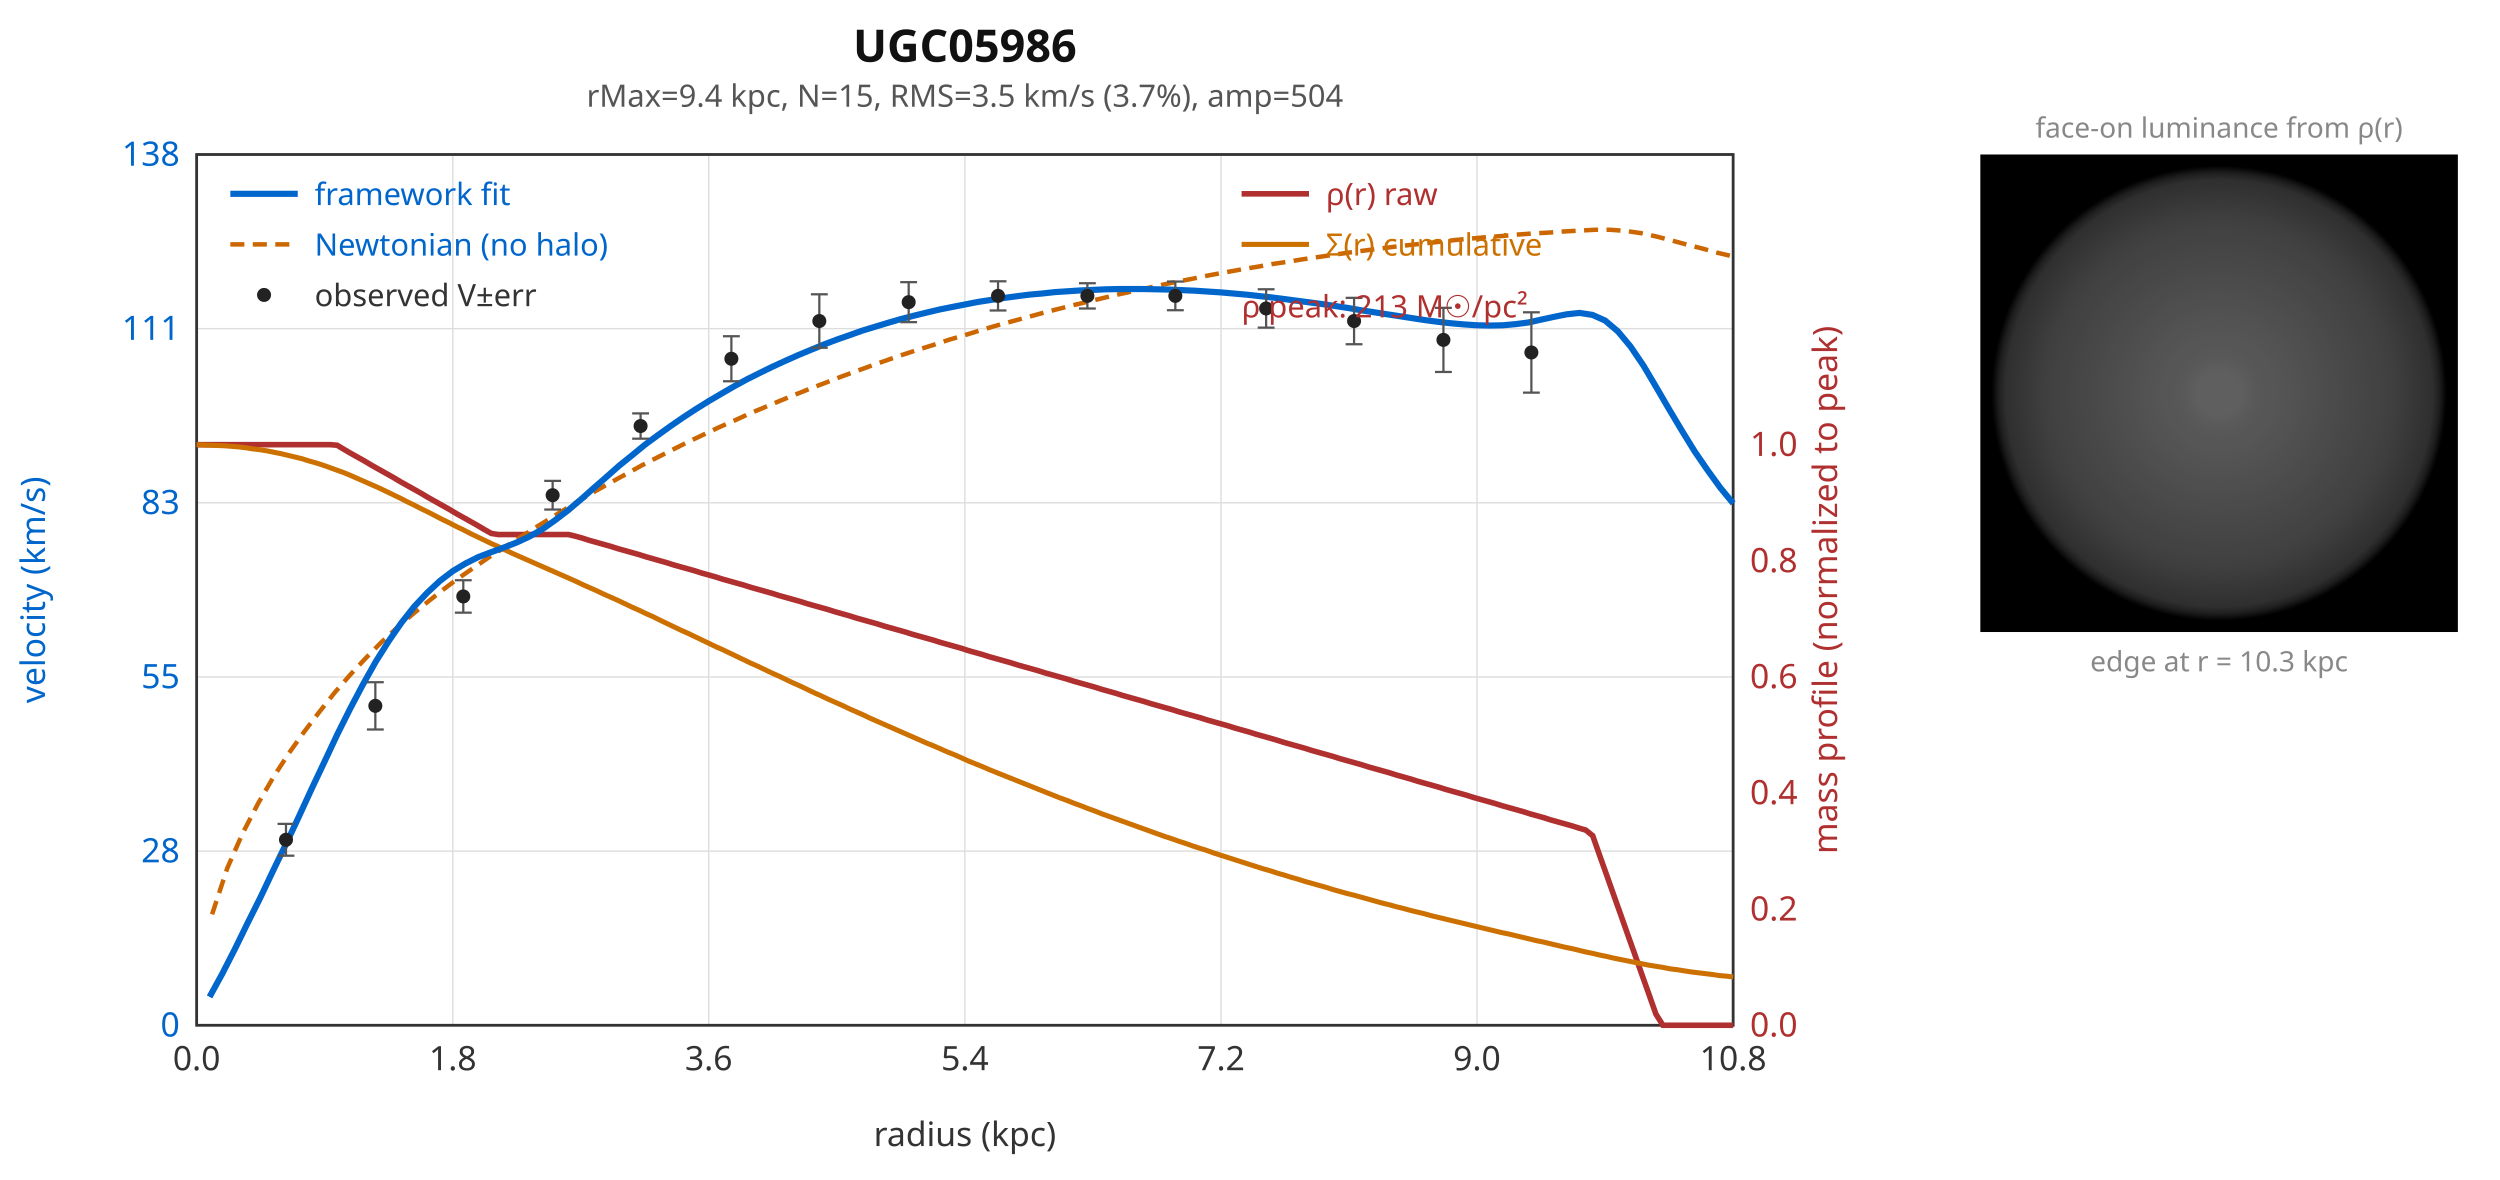
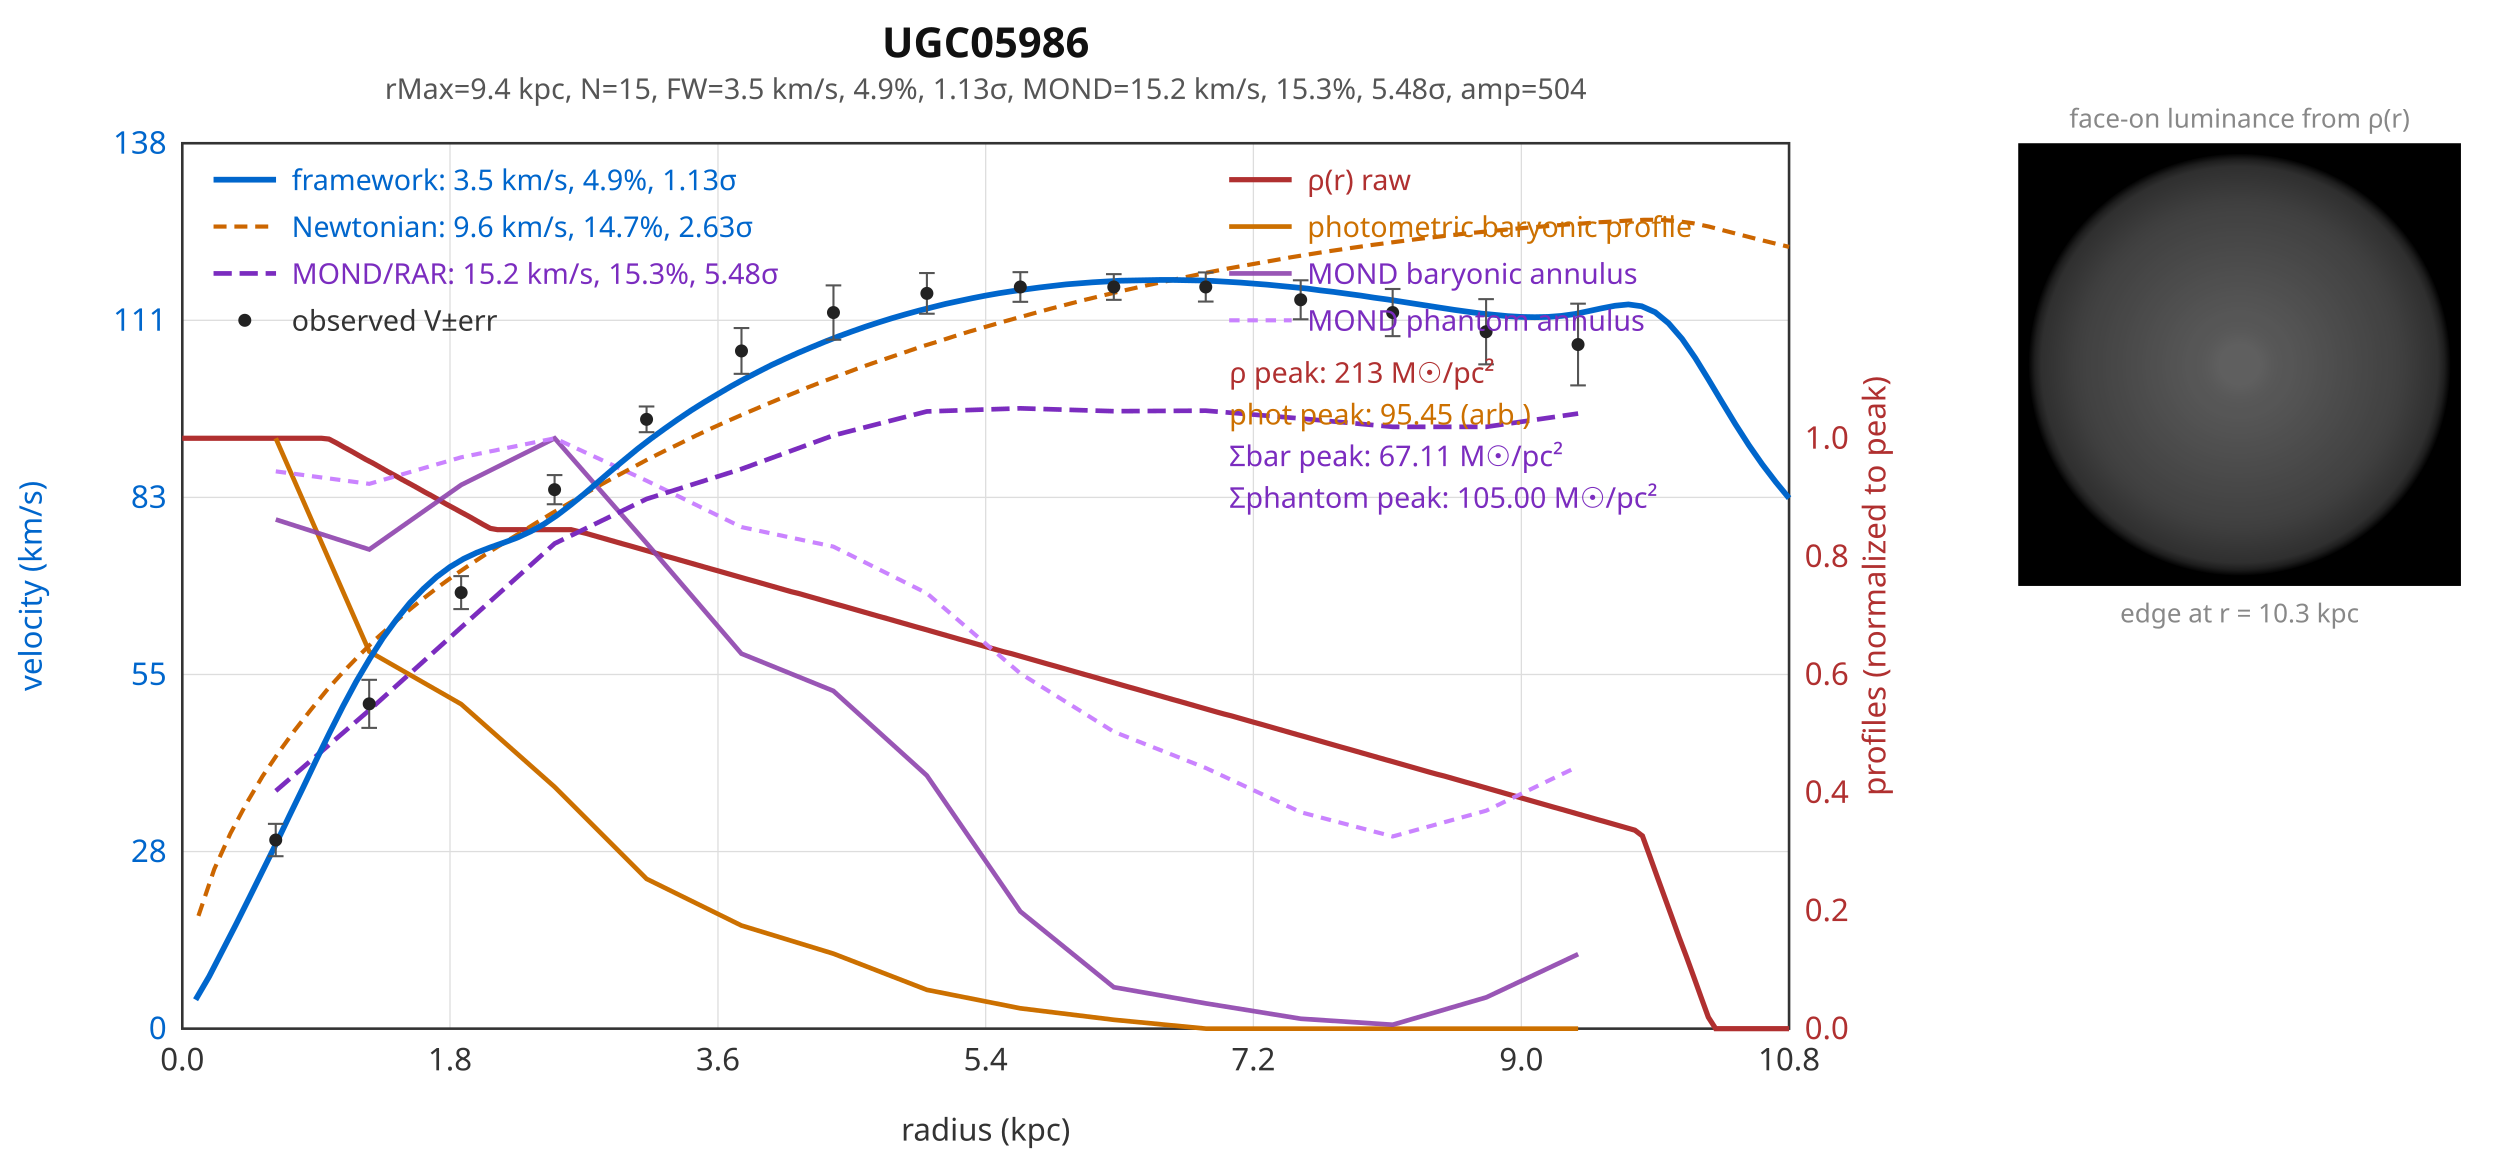
- <svg xmlns="http://www.w3.org/2000/svg" viewBox="0 0 890 420" width="890" height="420" font-family="sans-serif" font-size="12">
+ <svg xmlns="http://www.w3.org/2000/svg" viewBox="0 0 960 450" width="960" height="450" font-family="sans-serif" font-size="12">
  <style>
  .ax { stroke: #333; stroke-width: 1; fill: none; }
  .grid { stroke: #ddd; stroke-width: 0.5; fill: none; }
  .lbl { fill: #333; }
  .lbl-l { fill: #0066cc; }
  .lbl-r { fill: #b03030; }
  .obs { fill: #222; }
  .err { stroke: #555; stroke-width: 0.8; fill: none; }
  .fw { stroke: #0066cc; stroke-width: 2.2; fill: none; }
  .nt { stroke: #cc6600; stroke-width: 1.6; fill: none; stroke-dasharray: 5,3; }
-   .lbl-s { fill: #cc7000; }
+   .mond { stroke: #7b2cbf; stroke-width: 1.8; fill: none; stroke-dasharray: 7,3; }
+   .lbl-p { fill: #cc7000; }
+   .lbl-m { fill: #7b2cbf; }
  .rho { stroke: #b03030; stroke-width: 2.0; fill: none; }
-   .sig { stroke: #cc7000; stroke-width: 1.8; fill: none; }
+   .phot { stroke: #cc7000; stroke-width: 1.8; fill: none; }
+   .mbar { stroke: #8e44ad; stroke-width: 1.8; fill: none; opacity: 0.9; }
+   .mph { stroke: #c77dff; stroke-width: 1.6; fill: none; stroke-dasharray: 4,3; opacity: 0.95; }
  .title { fill: #111; font-size: 16px; font-weight: 600; }
  .subtitle { fill: #555; font-size: 11px; }
  .preview-bg { fill: #000; }
  .preview-lbl { fill: #888; font-size: 10px; }
  .legend { font-size: 11px; }
</style>
-   <text x="343.5" y="22" text-anchor="middle" class="title">UGC05986</text>
-   <text x="343.5" y="38" text-anchor="middle" class="subtitle">rMax=9.4 kpc, N=15, RMS=3.5 km/s (3.7%), amp=504</text>
-   <line x1="70" y1="365.0" x2="617" y2="365.0" class="grid" />
-   <text x="64" y="369.0" text-anchor="end" class="lbl-l">0</text>
-   <line x1="70" y1="303.0" x2="617" y2="303.0" class="grid" />
-   <text x="64" y="307.0" text-anchor="end" class="lbl-l">28</text>
-   <line x1="70" y1="241.0" x2="617" y2="241.0" class="grid" />
-   <text x="64" y="245.0" text-anchor="end" class="lbl-l">55</text>
-   <line x1="70" y1="179.0" x2="617" y2="179.0" class="grid" />
-   <text x="64" y="183.0" text-anchor="end" class="lbl-l">83</text>
-   <line x1="70" y1="117.0" x2="617" y2="117.0" class="grid" />
-   <text x="64" y="121.0" text-anchor="end" class="lbl-l">111</text>
-   <line x1="70" y1="55.0" x2="617" y2="55.0" class="grid" />
+   <text x="378.5" y="22" text-anchor="middle" class="title">UGC05986</text>
+   <text x="378.5" y="38" text-anchor="middle" class="subtitle">rMax=9.4 kpc, N=15, FW=3.5 km/s, 4.9%, 1.13σ, MOND=15.2 km/s, 15.3%, 5.48σ, amp=504</text>
+   <line x1="70" y1="395.0" x2="687" y2="395.0" class="grid" />
+   <text x="64" y="399.0" text-anchor="end" class="lbl-l">0</text>
+   <line x1="70" y1="327.0" x2="687" y2="327.0" class="grid" />
+   <text x="64" y="331.0" text-anchor="end" class="lbl-l">28</text>
+   <line x1="70" y1="259.0" x2="687" y2="259.0" class="grid" />
+   <text x="64" y="263.0" text-anchor="end" class="lbl-l">55</text>
+   <line x1="70" y1="191.0" x2="687" y2="191.0" class="grid" />
+   <text x="64" y="195.0" text-anchor="end" class="lbl-l">83</text>
+   <line x1="70" y1="123.0" x2="687" y2="123.0" class="grid" />
+   <text x="64" y="127.0" text-anchor="end" class="lbl-l">111</text>
+   <line x1="70" y1="55.0" x2="687" y2="55.0" class="grid" />
  <text x="64" y="59.0" text-anchor="end" class="lbl-l">138</text>
-   <text x="623" y="369.0" text-anchor="start" class="lbl-r">0.0</text>
-   <text x="623" y="327.7" text-anchor="start" class="lbl-r">0.2</text>
-   <text x="623" y="286.3" text-anchor="start" class="lbl-r">0.4</text>
-   <text x="623" y="245.0" text-anchor="start" class="lbl-r">0.6</text>
-   <text x="623" y="203.7" text-anchor="start" class="lbl-r">0.8</text>
-   <text x="623" y="162.3" text-anchor="start" class="lbl-r">1.0</text>
-   <line x1="70.0" y1="55" x2="70.0" y2="365" class="grid" />
-   <text x="70.0" y="381" text-anchor="middle" class="lbl">0.0</text>
-   <line x1="161.2" y1="55" x2="161.2" y2="365" class="grid" />
-   <text x="161.2" y="381" text-anchor="middle" class="lbl">1.8</text>
-   <line x1="252.3" y1="55" x2="252.3" y2="365" class="grid" />
-   <text x="252.3" y="381" text-anchor="middle" class="lbl">3.6</text>
-   <line x1="343.5" y1="55" x2="343.5" y2="365" class="grid" />
-   <text x="343.5" y="381" text-anchor="middle" class="lbl">5.4</text>
-   <line x1="434.7" y1="55" x2="434.7" y2="365" class="grid" />
-   <text x="434.7" y="381" text-anchor="middle" class="lbl">7.2</text>
-   <line x1="525.8" y1="55" x2="525.8" y2="365" class="grid" />
-   <text x="525.8" y="381" text-anchor="middle" class="lbl">9.0</text>
-   <line x1="617.0" y1="55" x2="617.0" y2="365" class="grid" />
-   <text x="617.0" y="381" text-anchor="middle" class="lbl">10.8</text>
-   <text x="343.5" y="408" text-anchor="middle" class="lbl">radius (kpc)</text>
-   <text x="16" y="210" text-anchor="middle" class="lbl-l" transform="rotate(-90, 16, 210)">velocity (km/s)</text>
-   <text x="654" y="210" text-anchor="middle" class="lbl-r" transform="rotate(-90, 654, 210)">mass profile (normalized to peak)</text>
-   <rect x="70" y="55" width="547" height="310" class="ax" />
-   <path d="M 70.0,158.3 L 72.5,158.3 L 75.0,158.3 L 77.5,158.3 L 80.0,158.3 L 82.5,158.3 L 85.0,158.3 L 87.5,158.3 L 90.0,158.3 L 92.5,158.3 L 95.0,158.3 L 97.5,158.3 L 100.0,158.3 L 102.5,158.3 L 105.0,158.3 L 107.5,158.3 L 110.0,158.3 L 112.5,158.3 L 115.0,158.3 L 117.5,158.3 L 120.0,158.5 L 122.5,160.0 L 124.9,161.4 L 127.4,162.8 L 129.9,164.2 L 132.4,165.7 L 134.9,167.1 L 137.4,168.5 L 139.9,169.9 L 142.4,171.4 L 144.9,172.8 L 147.4,174.2 L 149.9,175.6 L 152.4,177.1 L 154.9,178.5 L 157.4,179.9 L 159.9,181.3 L 162.4,182.8 L 164.9,184.2 L 167.4,185.6 L 169.9,187.0 L 172.4,188.5 L 174.9,189.9 L 177.4,190.3 L 179.9,190.3 L 182.4,190.3 L 184.9,190.3 L 187.4,190.3 L 189.9,190.3 L 192.4,190.3 L 194.9,190.3 L 197.4,190.3 L 199.9,190.3 L 202.4,190.3 L 204.9,190.9 L 207.4,191.6 L 209.9,192.4 L 212.4,193.1 L 214.9,193.8 L 217.4,194.5 L 219.9,195.3 L 222.4,196.0 L 224.9,196.7 L 227.4,197.4 L 229.9,198.2 L 232.4,198.9 L 234.8,199.6 L 237.3,200.3 L 239.8,201.1 L 242.3,201.8 L 244.8,202.5 L 247.3,203.2 L 249.8,204.0 L 252.3,204.7 L 254.8,205.4 L 257.3,206.2 L 259.8,206.9 L 262.3,207.6 L 264.8,208.3 L 267.3,209.1 L 269.8,209.8 L 272.3,210.5 L 274.8,211.2 L 277.3,212.0 L 279.8,212.7 L 282.3,213.4 L 284.8,214.1 L 287.3,214.9 L 289.8,215.6 L 292.3,216.3 L 294.8,217.0 L 297.3,217.8 L 299.8,218.5 L 302.3,219.2 L 304.8,220.0 L 307.3,220.7 L 309.8,221.4 L 312.3,222.1 L 314.8,222.9 L 317.3,223.6 L 319.8,224.3 L 322.3,225.0 L 324.8,225.8 L 327.3,226.5 L 329.8,227.2 L 332.3,227.9 L 334.8,228.7 L 337.3,229.4 L 339.8,230.1 L 342.3,230.8 L 344.7,231.6 L 347.2,232.3 L 349.7,233.0 L 352.2,233.8 L 354.7,234.5 L 357.2,235.2 L 359.7,235.9 L 362.2,236.7 L 364.7,237.4 L 367.2,238.1 L 369.7,238.8 L 372.2,239.6 L 374.7,240.3 L 377.2,241.0 L 379.7,241.7 L 382.2,242.5 L 384.7,243.2 L 387.2,243.9 L 389.7,244.6 L 392.2,245.4 L 394.7,246.1 L 397.2,246.8 L 399.7,247.6 L 402.2,248.3 L 404.7,249.0 L 407.2,249.7 L 409.7,250.5 L 412.2,251.2 L 414.7,251.9 L 417.2,252.6 L 419.7,253.4 L 422.2,254.1 L 424.7,254.8 L 427.2,255.5 L 429.7,256.3 L 432.2,257.0 L 434.7,257.7 L 437.2,258.4 L 439.7,259.2 L 442.2,259.9 L 444.7,260.6 L 447.2,261.4 L 449.7,262.1 L 452.2,262.8 L 454.6,263.5 L 457.1,264.3 L 459.6,265.0 L 462.1,265.7 L 464.6,266.4 L 467.1,267.2 L 469.6,267.9 L 472.1,268.6 L 474.6,269.3 L 477.1,270.1 L 479.6,270.8 L 482.1,271.5 L 484.6,272.2 L 487.1,273.0 L 489.6,273.7 L 492.1,274.4 L 494.6,275.1 L 497.1,275.9 L 499.6,276.6 L 502.1,277.3 L 504.6,278.1 L 507.1,278.8 L 509.6,279.5 L 512.1,280.2 L 514.6,281.0 L 517.1,281.7 L 519.6,282.4 L 522.1,283.1 L 524.6,283.9 L 527.1,284.6 L 529.6,285.3 L 532.1,286.0 L 534.6,286.8 L 537.1,287.5 L 539.6,288.2 L 542.1,288.9 L 544.6,289.7 L 547.1,290.4 L 549.6,291.1 L 552.1,291.9 L 554.6,292.6 L 557.1,293.3 L 559.6,294.0 L 562.1,294.8 L 564.5,295.5 L 567.0,297.5 L 569.5,304.6 L 572.0,311.6 L 574.5,318.7 L 577.0,325.7 L 579.5,332.8 L 582.0,339.8 L 584.5,346.9 L 587.0,353.9 L 589.5,361.0 L 592.0,365.0 L 594.5,365.0 L 597.0,365.0 L 599.5,365.0 L 602.0,365.0 L 604.5,365.0 L 607.0,365.0 L 609.5,365.0 L 612.0,365.0 L 614.5,365.0 L 617.0,365.0" class="rho" />
-   <path d="M 70.0,158.3 L 72.5,158.4 L 75.0,158.5 L 77.5,158.6 L 80.0,158.7 L 82.5,158.9 L 85.0,159.1 L 87.5,159.4 L 90.0,159.8 L 92.5,160.1 L 95.0,160.5 L 97.5,161.0 L 100.0,161.5 L 102.5,162.1 L 105.0,162.7 L 107.5,163.3 L 110.0,164.1 L 112.5,164.8 L 115.0,165.6 L 117.5,166.5 L 120.0,167.4 L 122.5,168.3 L 124.9,169.3 L 127.4,170.4 L 129.9,171.5 L 132.4,172.6 L 134.9,173.7 L 137.4,174.9 L 139.9,176.1 L 142.4,177.3 L 144.9,178.6 L 147.4,179.8 L 149.9,181.1 L 152.4,182.3 L 154.9,183.6 L 157.4,184.9 L 159.9,186.1 L 162.4,187.4 L 164.9,188.6 L 167.4,189.9 L 169.9,191.1 L 172.4,192.3 L 174.9,193.5 L 177.4,194.6 L 179.9,195.8 L 182.4,197.0 L 184.9,198.1 L 187.4,199.2 L 189.9,200.3 L 192.4,201.4 L 194.9,202.5 L 197.4,203.6 L 199.9,204.7 L 202.4,205.8 L 204.9,206.9 L 207.4,208.1 L 209.9,209.2 L 212.4,210.3 L 214.9,211.5 L 217.4,212.6 L 219.9,213.7 L 222.4,214.9 L 224.9,216.1 L 227.4,217.2 L 229.9,218.4 L 232.4,219.5 L 234.8,220.7 L 237.3,221.9 L 239.8,223.1 L 242.3,224.3 L 244.8,225.4 L 247.3,226.6 L 249.8,227.8 L 252.3,229.0 L 254.8,230.2 L 257.3,231.3 L 259.8,232.5 L 262.3,233.7 L 264.8,234.9 L 267.3,236.1 L 269.8,237.2 L 272.3,238.4 L 274.8,239.6 L 277.3,240.7 L 279.8,241.9 L 282.3,243.1 L 284.8,244.2 L 287.3,245.4 L 289.8,246.6 L 292.3,247.7 L 294.8,248.9 L 297.3,250.0 L 299.8,251.1 L 302.3,252.3 L 304.8,253.4 L 307.3,254.5 L 309.8,255.7 L 312.3,256.8 L 314.8,257.9 L 317.3,259.0 L 319.8,260.1 L 322.3,261.2 L 324.8,262.3 L 327.3,263.4 L 329.8,264.5 L 332.3,265.5 L 334.8,266.6 L 337.3,267.7 L 339.8,268.7 L 342.3,269.8 L 344.7,270.9 L 347.2,271.9 L 349.7,272.9 L 352.2,274.0 L 354.7,275.0 L 357.2,276.0 L 359.7,277.0 L 362.2,278.0 L 364.7,279.0 L 367.2,280.0 L 369.7,281.0 L 372.2,282.0 L 374.7,283.0 L 377.2,284.0 L 379.7,284.9 L 382.2,285.9 L 384.7,286.8 L 387.2,287.8 L 389.7,288.7 L 392.2,289.7 L 394.7,290.6 L 397.2,291.5 L 399.7,292.4 L 402.2,293.3 L 404.7,294.2 L 407.2,295.1 L 409.7,296.0 L 412.2,296.9 L 414.7,297.8 L 417.2,298.6 L 419.7,299.5 L 422.2,300.3 L 424.7,301.2 L 427.2,302.0 L 429.7,302.8 L 432.2,303.7 L 434.7,304.5 L 437.2,305.3 L 439.7,306.1 L 442.2,306.9 L 444.7,307.7 L 447.2,308.5 L 449.7,309.3 L 452.2,310.0 L 454.6,310.8 L 457.1,311.5 L 459.6,312.3 L 462.1,313.0 L 464.6,313.8 L 467.1,314.5 L 469.6,315.2 L 472.1,315.9 L 474.6,316.7 L 477.1,317.4 L 479.6,318.1 L 482.1,318.7 L 484.6,319.4 L 487.1,320.1 L 489.6,320.8 L 492.1,321.5 L 494.6,322.1 L 497.1,322.8 L 499.6,323.4 L 502.1,324.1 L 504.6,324.7 L 507.1,325.3 L 509.6,326.0 L 512.1,326.6 L 514.6,327.2 L 517.1,327.8 L 519.6,328.4 L 522.1,329.0 L 524.6,329.6 L 527.1,330.2 L 529.6,330.8 L 532.1,331.4 L 534.6,332.0 L 537.1,332.5 L 539.6,333.1 L 542.1,333.7 L 544.6,334.3 L 547.1,334.9 L 549.6,335.4 L 552.1,336.0 L 554.6,336.6 L 557.1,337.2 L 559.6,337.7 L 562.1,338.3 L 564.5,338.9 L 567.0,339.4 L 569.5,340.0 L 572.0,340.5 L 574.5,341.1 L 577.0,341.6 L 579.5,342.1 L 582.0,342.6 L 584.5,343.1 L 587.0,343.6 L 589.5,344.0 L 592.0,344.4 L 594.5,344.9 L 597.0,345.2 L 599.5,345.6 L 602.0,346.0 L 604.5,346.3 L 607.0,346.6 L 609.5,346.9 L 612.0,347.3 L 614.5,347.5 L 617.0,347.8" class="sig" />
-   <path d="M 75.5,325.5 L 80.9,309.1 L 86.4,296.6 L 91.9,286.0 L 97.3,276.7 L 102.8,268.2 L 108.3,260.5 L 113.8,253.3 L 119.2,246.5 L 124.7,240.2 L 130.2,234.3 L 135.6,228.8 L 141.1,223.7 L 146.6,218.9 L 152.1,214.4 L 157.5,210.1 L 163.0,206.0 L 168.5,202.2 L 173.9,198.5 L 179.4,195.0 L 184.9,191.5 L 190.3,188.0 L 195.8,184.6 L 201.3,181.2 L 206.8,177.9 L 212.2,174.7 L 217.7,171.6 L 223.2,168.6 L 228.6,165.6 L 234.1,162.8 L 239.6,160.0 L 245.0,157.3 L 250.5,154.7 L 256.0,152.1 L 261.5,149.7 L 266.9,147.2 L 272.4,144.9 L 277.9,142.6 L 283.3,140.4 L 288.8,138.2 L 294.3,136.1 L 299.7,134.0 L 305.2,132.0 L 310.7,130.0 L 316.1,128.1 L 321.6,126.2 L 327.1,124.4 L 332.6,122.7 L 338.0,120.9 L 343.5,119.3 L 349.0,117.6 L 354.4,116.0 L 359.9,114.5 L 365.4,113.0 L 370.9,111.5 L 376.3,110.1 L 381.8,108.7 L 387.3,107.4 L 392.7,106.1 L 398.2,104.8 L 403.7,103.6 L 409.1,102.4 L 414.6,101.2 L 420.1,100.1 L 425.6,99.0 L 431.0,97.9 L 436.5,96.9 L 442.0,95.9 L 447.4,95.0 L 452.9,94.0 L 458.4,93.2 L 463.8,92.3 L 469.3,91.5 L 474.8,90.7 L 480.3,89.9 L 485.7,89.2 L 491.2,88.5 L 496.7,87.8 L 502.1,87.2 L 507.6,86.6 L 513.1,86.0 L 518.5,85.4 L 524.0,84.9 L 529.5,84.4 L 535.0,84.0 L 540.4,83.5 L 545.9,83.1 L 551.4,82.8 L 556.8,82.4 L 562.3,82.1 L 567.8,81.8 L 573.2,81.8 L 578.7,82.2 L 584.2,83.0 L 589.7,84.2 L 595.1,85.6 L 600.6,87.1 L 606.1,88.5 L 611.5,90.0 L 617.0,91.3" class="nt" />
-   <path d="M 74.6,354.9 L 79.1,346.7 L 83.7,337.7 L 88.2,328.5 L 92.8,319.3 L 97.3,309.8 L 101.9,300.3 L 106.5,290.5 L 111.0,280.7 L 115.6,271.0 L 120.1,261.4 L 124.7,252.2 L 129.3,243.5 L 133.8,235.5 L 138.4,228.2 L 142.9,221.7 L 147.5,215.9 L 152.1,211.0 L 156.6,206.8 L 161.2,203.3 L 165.7,200.6 L 170.3,198.3 L 174.8,196.6 L 179.4,194.9 L 184.0,193.1 L 188.5,191.0 L 193.1,188.4 L 197.6,185.2 L 202.2,181.7 L 206.8,177.8 L 211.3,173.8 L 215.9,169.8 L 220.4,165.8 L 225.0,162.1 L 229.5,158.4 L 234.1,155.0 L 238.7,151.7 L 243.2,148.6 L 247.8,145.6 L 252.3,142.8 L 256.9,140.1 L 261.4,137.5 L 266.0,135.0 L 270.6,132.7 L 275.1,130.5 L 279.7,128.4 L 284.2,126.4 L 288.8,124.5 L 293.4,122.6 L 297.9,120.9 L 302.5,119.3 L 307.0,117.7 L 311.6,116.3 L 316.2,114.9 L 320.7,113.6 L 325.3,112.4 L 329.8,111.3 L 334.4,110.2 L 338.9,109.3 L 343.5,108.4 L 348.1,107.5 L 352.6,106.8 L 357.2,106.1 L 361.7,105.5 L 366.3,104.9 L 370.9,104.5 L 375.4,104.0 L 380.0,103.7 L 384.5,103.4 L 389.1,103.2 L 393.6,103.0 L 398.2,102.9 L 402.8,102.9 L 407.3,102.9 L 411.9,103.0 L 416.4,103.1 L 421.0,103.3 L 425.6,103.5 L 430.1,103.8 L 434.7,104.1 L 439.2,104.5 L 443.8,104.9 L 448.3,105.4 L 452.9,105.9 L 457.5,106.5 L 462.0,107.1 L 466.6,107.7 L 471.1,108.3 L 475.7,109.0 L 480.3,109.7 L 484.8,110.5 L 489.4,111.2 L 493.9,111.9 L 498.5,112.6 L 503.0,113.3 L 507.6,114.0 L 512.2,114.6 L 516.7,115.1 L 521.3,115.5 L 525.8,115.8 L 530.4,115.9 L 535.0,115.8 L 539.5,115.4 L 544.1,114.8 L 548.6,113.8 L 553.2,112.8 L 557.7,111.9 L 562.3,111.4 L 566.9,112.1 L 571.4,114.1 L 576.0,118.0 L 580.5,123.4 L 585.1,130.2 L 589.6,137.8 L 594.2,145.7 L 598.8,153.4 L 603.3,160.7 L 607.9,167.4 L 612.4,173.6 L 617.0,179.2" class="fw" />
-   <line x1="101.81" y1="293.30" x2="101.81" y2="304.63" class="err" />
-   <line x1="98.81" y1="293.30" x2="104.81" y2="293.30" class="err" />
-   <line x1="98.81" y1="304.63" x2="104.81" y2="304.63" class="err" />
-   <circle cx="101.81" cy="298.96" r="2.5" class="obs" />
-   <line x1="133.62" y1="242.87" x2="133.62" y2="259.70" class="err" />
-   <line x1="130.62" y1="242.87" x2="136.62" y2="242.87" class="err" />
-   <line x1="130.62" y1="259.70" x2="136.62" y2="259.70" class="err" />
-   <circle cx="133.62" cy="251.28" r="2.5" class="obs" />
-   <line x1="164.93" y1="206.56" x2="164.93" y2="218.11" class="err" />
-   <line x1="161.93" y1="206.56" x2="167.93" y2="206.56" class="err" />
-   <line x1="161.93" y1="218.11" x2="167.93" y2="218.11" class="err" />
-   <circle cx="164.93" cy="212.33" r="2.5" class="obs" />
-   <line x1="196.74" y1="171.19" x2="196.74" y2="181.40" class="err" />
-   <line x1="193.74" y1="171.19" x2="199.74" y2="171.19" class="err" />
-   <line x1="193.74" y1="181.40" x2="199.74" y2="181.40" class="err" />
-   <circle cx="196.74" cy="176.29" r="2.5" class="obs" />
-   <line x1="228.05" y1="147.17" x2="228.05" y2="156.17" class="err" />
-   <line x1="225.05" y1="147.17" x2="231.05" y2="147.17" class="err" />
-   <line x1="225.05" y1="156.17" x2="231.05" y2="156.17" class="err" />
-   <circle cx="228.05" cy="151.67" r="2.5" class="obs" />
-   <line x1="260.37" y1="119.70" x2="260.37" y2="135.73" class="err" />
-   <line x1="257.37" y1="119.70" x2="263.37" y2="119.70" class="err" />
-   <line x1="257.37" y1="135.73" x2="263.37" y2="135.73" class="err" />
-   <circle cx="260.37" cy="127.72" r="2.5" class="obs" />
-   <line x1="291.68" y1="104.77" x2="291.68" y2="123.80" class="err" />
-   <line x1="288.68" y1="104.77" x2="294.68" y2="104.77" class="err" />
-   <line x1="288.68" y1="123.80" x2="294.68" y2="123.80" class="err" />
-   <circle cx="291.68" cy="114.29" r="2.5" class="obs" />
-   <line x1="323.49" y1="100.45" x2="323.49" y2="114.69" class="err" />
-   <line x1="320.49" y1="100.45" x2="326.49" y2="100.45" class="err" />
-   <line x1="320.49" y1="114.69" x2="326.49" y2="114.69" class="err" />
-   <circle cx="323.49" cy="107.57" r="2.5" class="obs" />
-   <line x1="355.30" y1="100.14" x2="355.30" y2="110.53" class="err" />
-   <line x1="352.30" y1="100.14" x2="358.30" y2="100.14" class="err" />
-   <line x1="352.30" y1="110.53" x2="358.30" y2="110.53" class="err" />
-   <circle cx="355.30" cy="105.33" r="2.5" class="obs" />
-   <line x1="387.11" y1="100.83" x2="387.11" y2="109.83" class="err" />
-   <line x1="384.11" y1="100.83" x2="390.11" y2="100.83" class="err" />
-   <line x1="384.11" y1="109.83" x2="390.11" y2="109.83" class="err" />
-   <circle cx="387.11" cy="105.33" r="2.5" class="obs" />
-   <line x1="418.42" y1="100.23" x2="418.42" y2="110.44" class="err" />
-   <line x1="415.42" y1="100.23" x2="421.42" y2="100.23" class="err" />
-   <line x1="415.42" y1="110.44" x2="421.42" y2="110.44" class="err" />
-   <circle cx="418.42" cy="105.33" r="2.5" class="obs" />
-   <line x1="450.74" y1="102.98" x2="450.74" y2="116.64" class="err" />
-   <line x1="447.74" y1="102.98" x2="453.74" y2="102.98" class="err" />
-   <line x1="447.74" y1="116.64" x2="453.74" y2="116.64" class="err" />
-   <circle cx="450.74" cy="109.81" r="2.5" class="obs" />
-   <line x1="482.05" y1="106.03" x2="482.05" y2="122.55" class="err" />
-   <line x1="479.05" y1="106.03" x2="485.05" y2="106.03" class="err" />
-   <line x1="479.05" y1="122.55" x2="485.05" y2="122.55" class="err" />
-   <circle cx="482.05" cy="114.29" r="2.5" class="obs" />
-   <line x1="513.86" y1="109.59" x2="513.86" y2="132.42" class="err" />
-   <line x1="510.86" y1="109.59" x2="516.86" y2="109.59" class="err" />
-   <line x1="510.86" y1="132.42" x2="516.86" y2="132.42" class="err" />
-   <circle cx="513.86" cy="121.00" r="2.5" class="obs" />
-   <line x1="545.17" y1="111.18" x2="545.17" y2="139.78" class="err" />
-   <line x1="542.17" y1="111.18" x2="548.17" y2="111.18" class="err" />
-   <line x1="542.17" y1="139.78" x2="548.17" y2="139.78" class="err" />
-   <circle cx="545.17" cy="125.48" r="2.5" class="obs" />
+   <text x="693" y="399.0" text-anchor="start" class="lbl-r">0.0</text>
+   <text x="693" y="353.7" text-anchor="start" class="lbl-r">0.2</text>
+   <text x="693" y="308.3" text-anchor="start" class="lbl-r">0.4</text>
+   <text x="693" y="263.0" text-anchor="start" class="lbl-r">0.6</text>
+   <text x="693" y="217.7" text-anchor="start" class="lbl-r">0.8</text>
+   <text x="693" y="172.3" text-anchor="start" class="lbl-r">1.0</text>
+   <line x1="70.0" y1="55" x2="70.0" y2="395" class="grid" />
+   <text x="70.0" y="411" text-anchor="middle" class="lbl">0.0</text>
+   <line x1="172.8" y1="55" x2="172.8" y2="395" class="grid" />
+   <text x="172.8" y="411" text-anchor="middle" class="lbl">1.8</text>
+   <line x1="275.7" y1="55" x2="275.7" y2="395" class="grid" />
+   <text x="275.7" y="411" text-anchor="middle" class="lbl">3.6</text>
+   <line x1="378.5" y1="55" x2="378.5" y2="395" class="grid" />
+   <text x="378.5" y="411" text-anchor="middle" class="lbl">5.4</text>
+   <line x1="481.3" y1="55" x2="481.3" y2="395" class="grid" />
+   <text x="481.3" y="411" text-anchor="middle" class="lbl">7.2</text>
+   <line x1="584.2" y1="55" x2="584.2" y2="395" class="grid" />
+   <text x="584.2" y="411" text-anchor="middle" class="lbl">9.0</text>
+   <line x1="687.0" y1="55" x2="687.0" y2="395" class="grid" />
+   <text x="687.0" y="411" text-anchor="middle" class="lbl">10.8</text>
+   <text x="378.5" y="438" text-anchor="middle" class="lbl">radius (kpc)</text>
+   <text x="16" y="225" text-anchor="middle" class="lbl-l" transform="rotate(-90, 16, 225)">velocity (km/s)</text>
+   <text x="724" y="225" text-anchor="middle" class="lbl-r" transform="rotate(-90, 724, 225)">profiles (normalized to peak)</text>
+   <rect x="70" y="55" width="617" height="340" class="ax" />
+   <path d="M 70.0,168.3 L 72.8,168.3 L 75.6,168.3 L 78.5,168.3 L 81.3,168.3 L 84.1,168.3 L 86.9,168.3 L 89.7,168.3 L 92.5,168.3 L 95.4,168.3 L 98.2,168.3 L 101.0,168.3 L 103.8,168.3 L 106.6,168.3 L 109.4,168.3 L 112.3,168.3 L 115.1,168.3 L 117.9,168.3 L 120.7,168.3 L 123.5,168.3 L 126.3,168.6 L 129.2,170.1 L 132.0,171.7 L 134.8,173.2 L 137.6,174.8 L 140.4,176.4 L 143.3,177.9 L 146.1,179.5 L 148.9,181.1 L 151.7,182.6 L 154.5,184.2 L 157.3,185.7 L 160.2,187.3 L 163.0,188.9 L 165.8,190.4 L 168.6,192.0 L 171.4,193.6 L 174.2,195.1 L 177.1,196.7 L 179.9,198.2 L 182.7,199.8 L 185.5,201.4 L 188.3,202.9 L 191.1,203.4 L 194.0,203.4 L 196.8,203.4 L 199.6,203.4 L 202.4,203.4 L 205.2,203.4 L 208.1,203.4 L 210.9,203.4 L 213.7,203.4 L 216.5,203.4 L 219.3,203.4 L 222.1,204.1 L 225.0,204.8 L 227.8,205.6 L 230.6,206.4 L 233.4,207.2 L 236.2,208.0 L 239.0,208.8 L 241.9,209.6 L 244.7,210.4 L 247.5,211.2 L 250.3,212.0 L 253.1,212.8 L 255.9,213.6 L 258.8,214.4 L 261.6,215.2 L 264.4,216.0 L 267.2,216.8 L 270.0,217.6 L 272.8,218.4 L 275.7,219.2 L 278.5,220.0 L 281.3,220.8 L 284.1,221.6 L 286.9,222.4 L 289.8,223.2 L 292.6,224.0 L 295.4,224.8 L 298.2,225.6 L 301.0,226.4 L 303.8,227.2 L 306.7,227.9 L 309.5,228.7 L 312.3,229.5 L 315.1,230.3 L 317.9,231.1 L 320.7,231.9 L 323.6,232.7 L 326.4,233.5 L 329.2,234.3 L 332.0,235.1 L 334.8,235.9 L 337.6,236.7 L 340.5,237.5 L 343.3,238.3 L 346.1,239.1 L 348.9,239.9 L 351.7,240.7 L 354.6,241.5 L 357.4,242.3 L 360.2,243.1 L 363.0,243.9 L 365.8,244.7 L 368.6,245.5 L 371.5,246.3 L 374.3,247.1 L 377.1,247.9 L 379.9,248.7 L 382.7,249.5 L 385.5,250.3 L 388.4,251.0 L 391.2,251.8 L 394.0,252.6 L 396.8,253.4 L 399.6,254.2 L 402.4,255.0 L 405.3,255.8 L 408.1,256.6 L 410.9,257.4 L 413.7,258.2 L 416.5,259.0 L 419.4,259.8 L 422.2,260.6 L 425.0,261.4 L 427.8,262.2 L 430.6,263.0 L 433.4,263.8 L 436.3,264.6 L 439.1,265.4 L 441.9,266.2 L 444.7,267.0 L 447.5,267.8 L 450.3,268.6 L 453.2,269.4 L 456.0,270.2 L 458.8,271.0 L 461.6,271.8 L 464.4,272.6 L 467.2,273.4 L 470.1,274.2 L 472.9,274.9 L 475.7,275.7 L 478.5,276.5 L 481.3,277.3 L 484.2,278.1 L 487.0,278.9 L 489.8,279.7 L 492.6,280.5 L 495.4,281.3 L 498.2,282.1 L 501.1,282.9 L 503.9,283.7 L 506.7,284.5 L 509.5,285.3 L 512.3,286.1 L 515.1,286.9 L 518.0,287.7 L 520.8,288.5 L 523.6,289.3 L 526.4,290.1 L 529.2,290.9 L 532.0,291.7 L 534.9,292.5 L 537.7,293.3 L 540.5,294.1 L 543.3,294.9 L 546.1,295.7 L 548.9,296.5 L 551.8,297.3 L 554.6,298.0 L 557.4,298.8 L 560.2,299.6 L 563.0,300.4 L 565.9,301.2 L 568.7,302.0 L 571.5,302.8 L 574.3,303.6 L 577.1,304.4 L 579.9,305.2 L 582.8,306.0 L 585.6,306.8 L 588.4,307.6 L 591.2,308.4 L 594.0,309.2 L 596.8,310.0 L 599.7,310.8 L 602.5,311.6 L 605.3,312.4 L 608.1,313.2 L 610.9,314.0 L 613.7,314.8 L 616.6,315.6 L 619.4,316.4 L 622.2,317.2 L 625.0,318.0 L 627.8,318.8 L 630.7,321.0 L 633.5,328.7 L 636.3,336.5 L 639.1,344.2 L 641.9,351.9 L 644.7,359.7 L 647.6,367.4 L 650.4,375.1 L 653.2,382.9 L 656.0,390.6 L 658.8,395.0 L 661.6,395.0 L 664.5,395.0 L 667.3,395.0 L 670.1,395.0 L 672.9,395.0 L 675.7,395.0 L 678.5,395.0 L 681.4,395.0 L 684.2,395.0 L 687.0,395.0" class="rho" />
+   <path d="M 105.9,168.3 L 141.8,250.2 L 177.1,270.4 L 213.0,302.2 L 248.3,337.5 L 284.7,355.4 L 320.0,366.2 L 355.9,380.1 L 391.8,387.2 L 427.7,391.6 L 463.0,395.0 L 499.5,395.0 L 534.8,395.0 L 570.7,395.0 L 606.0,395.0" class="phot" />
+   <path d="M 105.9,199.5 L 141.8,211.0 L 177.1,186.2 L 213.0,168.3 L 248.3,208.6 L 284.7,251.0 L 320.0,265.3 L 355.9,297.8 L 391.8,350.0 L 427.7,379.1 L 463.0,385.3 L 499.5,391.2 L 534.8,393.5 L 570.7,383.0 L 606.0,366.4" class="mbar" />
+   <path d="M 105.9,181.0 L 141.8,185.8 L 177.1,175.6 L 213.0,168.3 L 248.3,184.6 L 284.7,202.4 L 320.0,209.9 L 355.9,227.8 L 391.8,258.6 L 427.7,281.0 L 463.0,294.9 L 499.5,311.9 L 534.8,321.2 L 570.7,311.3 L 606.0,294.3" class="mph" />
+   <path d="M 76.2,351.7 L 82.3,333.7 L 88.5,320.0 L 94.7,308.4 L 100.8,298.1 L 107.0,288.9 L 113.2,280.4 L 119.4,272.5 L 125.5,265.0 L 131.7,258.1 L 137.9,251.7 L 144.0,245.7 L 150.2,240.1 L 156.4,234.8 L 162.6,229.8 L 168.7,225.1 L 174.9,220.6 L 181.1,216.4 L 187.2,212.4 L 193.4,208.5 L 199.6,204.7 L 205.7,200.9 L 211.9,197.1 L 218.1,193.5 L 224.3,189.8 L 230.4,186.3 L 236.6,182.9 L 242.8,179.6 L 248.9,176.3 L 255.1,173.2 L 261.3,170.2 L 267.4,167.2 L 273.6,164.3 L 279.8,161.5 L 286.0,158.8 L 292.1,156.2 L 298.3,153.6 L 304.5,151.1 L 310.6,148.6 L 316.8,146.2 L 323.0,143.9 L 329.1,141.6 L 335.3,139.4 L 341.5,137.3 L 347.7,135.2 L 353.8,133.1 L 360.0,131.2 L 366.2,129.2 L 372.3,127.3 L 378.5,125.5 L 384.7,123.7 L 390.8,122.0 L 397.0,120.3 L 403.2,118.6 L 409.4,117.0 L 415.5,115.4 L 421.7,113.9 L 427.9,112.4 L 434.0,111.0 L 440.2,109.6 L 446.4,108.3 L 452.5,107.0 L 458.7,105.7 L 464.9,104.4 L 471.1,103.2 L 477.2,102.1 L 483.4,101.0 L 489.6,99.9 L 495.7,98.8 L 501.9,97.8 L 508.1,96.8 L 514.2,95.9 L 520.4,95.0 L 526.6,94.1 L 532.8,93.3 L 538.9,92.5 L 545.1,91.7 L 551.3,91.0 L 557.4,90.3 L 563.6,89.6 L 569.8,89.0 L 575.9,88.4 L 582.1,87.8 L 588.3,87.3 L 594.4,86.8 L 600.6,86.3 L 606.8,85.9 L 613.0,85.4 L 619.1,85.1 L 625.3,84.7 L 631.5,84.4 L 637.6,84.4 L 643.8,84.9 L 650.0,85.7 L 656.2,87.0 L 662.3,88.6 L 668.5,90.2 L 674.7,91.8 L 680.8,93.3 L 687.0,94.8" class="nt" />
+   <path d="M 105.9,303.7 L 141.8,272.7 L 177.1,240.9 L 213.0,208.7 L 248.3,191.6 L 284.7,180.1 L 320.0,167.2 L 355.9,158.0 L 391.8,156.8 L 427.7,157.9 L 463.0,157.7 L 499.5,160.7 L 534.8,163.9 L 570.7,163.9 L 606.0,158.8" class="mond" />
+   <path d="M 75.1,383.9 L 80.3,375.0 L 85.4,365.1 L 90.6,355.0 L 95.7,344.8 L 100.8,334.5 L 106.0,324.0 L 111.1,313.3 L 116.3,302.6 L 121.4,291.9 L 126.6,281.3 L 131.7,271.2 L 136.8,261.7 L 142.0,252.9 L 147.1,244.9 L 152.3,237.8 L 157.4,231.5 L 162.6,226.1 L 167.7,221.5 L 172.8,217.7 L 178.0,214.6 L 183.1,212.2 L 188.3,210.2 L 193.4,208.4 L 198.5,206.5 L 203.7,204.1 L 208.8,201.3 L 214.0,197.8 L 219.1,193.9 L 224.3,189.7 L 229.4,185.3 L 234.5,180.9 L 239.7,176.6 L 244.8,172.4 L 250.0,168.4 L 255.1,164.7 L 260.2,161.1 L 265.4,157.6 L 270.5,154.4 L 275.7,151.3 L 280.8,148.3 L 285.9,145.5 L 291.1,142.8 L 296.2,140.2 L 301.4,137.8 L 306.5,135.5 L 311.7,133.3 L 316.8,131.2 L 321.9,129.2 L 327.1,127.3 L 332.2,125.5 L 337.4,123.8 L 342.5,122.2 L 347.7,120.7 L 352.8,119.3 L 357.9,118.0 L 363.1,116.7 L 368.2,115.6 L 373.4,114.5 L 378.5,113.5 L 383.6,112.6 L 388.8,111.8 L 393.9,111.1 L 399.1,110.4 L 404.2,109.8 L 409.4,109.2 L 414.5,108.8 L 419.6,108.4 L 424.8,108.1 L 429.9,107.8 L 435.1,107.7 L 440.2,107.6 L 445.3,107.5 L 450.5,107.5 L 455.6,107.6 L 460.8,107.7 L 465.9,107.9 L 471.1,108.2 L 476.2,108.5 L 481.3,108.9 L 486.5,109.3 L 491.6,109.8 L 496.8,110.3 L 501.9,110.8 L 507.0,111.5 L 512.2,112.1 L 517.3,112.8 L 522.5,113.5 L 527.6,114.3 L 532.8,115.0 L 537.9,115.8 L 543.0,116.6 L 548.2,117.4 L 553.3,118.2 L 558.5,119.0 L 563.6,119.7 L 568.7,120.4 L 573.9,120.9 L 579.0,121.4 L 584.2,121.7 L 589.3,121.8 L 594.4,121.7 L 599.6,121.3 L 604.7,120.6 L 609.9,119.5 L 615.0,118.4 L 620.2,117.4 L 625.3,116.9 L 630.4,117.6 L 635.6,119.9 L 640.7,124.1 L 645.9,130.1 L 651.0,137.5 L 656.1,145.8 L 661.3,154.5 L 666.4,162.9 L 671.6,171.0 L 676.7,178.3 L 681.9,185.1 L 687.0,191.3" class="fw" />
+   <line x1="105.88" y1="316.36" x2="105.88" y2="328.79" class="err" />
+   <line x1="102.88" y1="316.36" x2="108.88" y2="316.36" class="err" />
+   <line x1="102.88" y1="328.79" x2="108.88" y2="328.79" class="err" />
+   <circle cx="105.88" cy="322.57" r="2.5" class="obs" />
+   <line x1="141.77" y1="261.05" x2="141.77" y2="279.51" class="err" />
+   <line x1="138.77" y1="261.05" x2="144.77" y2="261.05" class="err" />
+   <line x1="138.77" y1="279.51" x2="144.77" y2="279.51" class="err" />
+   <circle cx="141.77" cy="270.28" r="2.5" class="obs" />
+   <line x1="177.08" y1="221.23" x2="177.08" y2="233.89" class="err" />
+   <line x1="174.08" y1="221.23" x2="180.08" y2="221.23" class="err" />
+   <line x1="174.08" y1="233.89" x2="180.08" y2="233.89" class="err" />
+   <circle cx="177.08" cy="227.56" r="2.5" class="obs" />
+   <line x1="212.96" y1="182.43" x2="212.96" y2="193.63" class="err" />
+   <line x1="209.96" y1="182.43" x2="215.96" y2="182.43" class="err" />
+   <line x1="209.96" y1="193.63" x2="215.96" y2="193.63" class="err" />
+   <circle cx="212.96" cy="188.03" r="2.5" class="obs" />
+   <line x1="248.28" y1="156.09" x2="248.28" y2="165.96" class="err" />
+   <line x1="245.28" y1="156.09" x2="251.28" y2="156.09" class="err" />
+   <line x1="245.28" y1="165.96" x2="251.28" y2="165.96" class="err" />
+   <circle cx="248.28" cy="161.03" r="2.5" class="obs" />
+   <line x1="284.73" y1="125.97" x2="284.73" y2="143.55" class="err" />
+   <line x1="281.73" y1="125.97" x2="287.73" y2="125.97" class="err" />
+   <line x1="281.73" y1="143.55" x2="287.73" y2="143.55" class="err" />
+   <circle cx="284.73" cy="134.76" r="2.5" class="obs" />
+   <line x1="320.05" y1="109.59" x2="320.05" y2="130.46" class="err" />
+   <line x1="317.05" y1="109.59" x2="323.05" y2="109.59" class="err" />
+   <line x1="317.05" y1="130.46" x2="323.05" y2="130.46" class="err" />
+   <circle cx="320.05" cy="120.02" r="2.5" class="obs" />
+   <line x1="355.93" y1="104.85" x2="355.93" y2="120.47" class="err" />
+   <line x1="352.93" y1="104.85" x2="358.93" y2="104.85" class="err" />
+   <line x1="352.93" y1="120.47" x2="358.93" y2="120.47" class="err" />
+   <circle cx="355.93" cy="112.66" r="2.5" class="obs" />
+   <line x1="391.81" y1="104.51" x2="391.81" y2="115.90" class="err" />
+   <line x1="388.81" y1="104.51" x2="394.81" y2="104.51" class="err" />
+   <line x1="388.81" y1="115.90" x2="394.81" y2="115.90" class="err" />
+   <circle cx="391.81" cy="110.20" r="2.5" class="obs" />
+   <line x1="427.70" y1="105.27" x2="427.70" y2="115.14" class="err" />
+   <line x1="424.70" y1="105.27" x2="430.70" y2="105.27" class="err" />
+   <line x1="424.70" y1="115.14" x2="430.70" y2="115.14" class="err" />
+   <circle cx="427.70" cy="110.20" r="2.5" class="obs" />
+   <line x1="463.01" y1="104.61" x2="463.01" y2="115.80" class="err" />
+   <line x1="460.01" y1="104.61" x2="466.01" y2="104.61" class="err" />
+   <line x1="460.01" y1="115.80" x2="466.01" y2="115.80" class="err" />
+   <circle cx="463.01" cy="110.20" r="2.5" class="obs" />
+   <line x1="499.46" y1="107.63" x2="499.46" y2="122.60" class="err" />
+   <line x1="496.46" y1="107.63" x2="502.46" y2="107.63" class="err" />
+   <line x1="496.46" y1="122.60" x2="502.46" y2="122.60" class="err" />
+   <circle cx="499.46" cy="115.11" r="2.5" class="obs" />
+   <line x1="534.78" y1="110.97" x2="534.78" y2="129.08" class="err" />
+   <line x1="531.78" y1="110.97" x2="537.78" y2="110.97" class="err" />
+   <line x1="531.78" y1="129.08" x2="537.78" y2="129.08" class="err" />
+   <circle cx="534.78" cy="120.02" r="2.5" class="obs" />
+   <line x1="570.66" y1="114.87" x2="570.66" y2="139.91" class="err" />
+   <line x1="567.66" y1="114.87" x2="573.66" y2="114.87" class="err" />
+   <line x1="567.66" y1="139.91" x2="573.66" y2="139.91" class="err" />
+   <circle cx="570.66" cy="127.39" r="2.5" class="obs" />
+   <line x1="605.97" y1="116.61" x2="605.97" y2="147.99" class="err" />
+   <line x1="602.97" y1="116.61" x2="608.97" y2="116.61" class="err" />
+   <line x1="602.97" y1="147.99" x2="608.97" y2="147.99" class="err" />
+   <circle cx="605.97" cy="132.30" r="2.5" class="obs" />
  <g class="legend">
    <line x1="82" y1="69" x2="106" y2="69" class="fw" />
-     <text x="112" y="73" class="lbl-l">framework fit</text>
+     <text x="112" y="73" class="lbl-l">framework: 3.5 km/s, 4.9%, 1.13σ</text>
    <line x1="82" y1="87" x2="106" y2="87" class="nt" />
-     <text x="112" y="91" class="lbl-l">Newtonian (no halo)</text>
-     <circle cx="94" cy="105" r="2.5" class="obs" />
-     <text x="112" y="109" class="lbl">observed V±err</text>
+     <text x="112" y="91" class="lbl-l">Newtonian: 9.6 km/s, 14.7%, 2.63σ</text>
+     <line x1="82" y1="105" x2="106" y2="105" class="mond" />
+     <text x="112" y="109" class="lbl-m">MOND/RAR: 15.2 km/s, 15.3%, 5.48σ</text>
+     <circle cx="94" cy="123" r="2.5" class="obs" />
+     <text x="112" y="127" class="lbl">observed V±err</text>
  </g>
  <g class="legend">
-     <line x1="442" y1="69" x2="466" y2="69" class="rho" />
-     <text x="472" y="73" class="lbl-r">ρ(r) raw</text>
-     <line x1="442" y1="87" x2="466" y2="87" class="sig" />
-     <text x="472" y="91" class="lbl-s">Σ(r) cumulative</text>
-     <text x="442" y="113" class="lbl-r">ρ peak: 213 M☉/pc²</text>
+     <line x1="472" y1="69" x2="496" y2="69" class="rho" />
+     <text x="502" y="73" class="lbl-r">ρ(r) raw</text>
+     <line x1="472" y1="87" x2="496" y2="87" class="phot" />
+     <text x="502" y="91" class="lbl-p">photometric baryonic profile</text>
+     <line x1="472" y1="105" x2="496" y2="105" class="mbar" />
+     <text x="502" y="109" class="lbl-m">MOND baryonic annulus</text>
+     <line x1="472" y1="123" x2="496" y2="123" class="mph" />
+     <text x="502" y="127" class="lbl-m">MOND phantom annulus</text>
+     <text x="472" y="147" class="lbl-r">ρ peak: 213 M☉/pc²</text>
+     <text x="472" y="163" class="lbl-p">phot peak: 95.45 (arb.)</text>
+     <text x="472" y="179" class="lbl-m">Σbar peak: 67.11 M☉/pc²</text>
+     <text x="472" y="195" class="lbl-m">Σphantom peak: 105.00 M☉/pc²</text>
  </g>
-   <rect x="705" y="55" width="170" height="170" class="preview-bg" />
+   <rect x="775" y="55" width="170" height="170" class="preview-bg" />
  <defs>
    <radialGradient id="g_UGC05986" cx="0.5" cy="0.5" r="0.5">
      <stop offset="0" stop-color="rgb(95,95,95)" />
      <stop offset="0.031" stop-color="rgb(95,95,95)" />
      <stop offset="0.062" stop-color="rgb(95,95,95)" />
      <stop offset="0.094" stop-color="rgb(95,95,95)" />
      <stop offset="0.125" stop-color="rgb(92,92,92)" />
      <stop offset="0.156" stop-color="rgb(89,89,89)" />
      <stop offset="0.188" stop-color="rgb(87,87,87)" />
      <stop offset="0.219" stop-color="rgb(86,86,86)" />
      <stop offset="0.25" stop-color="rgb(86,86,86)" />
      <stop offset="0.281" stop-color="rgb(84,84,84)" />
      <stop offset="0.312" stop-color="rgb(83,83,83)" />
      <stop offset="0.344" stop-color="rgb(82,82,82)" />
      <stop offset="0.375" stop-color="rgb(80,80,80)" />
      <stop offset="0.406" stop-color="rgb(79,79,79)" />
      <stop offset="0.438" stop-color="rgb(78,78,78)" />
      <stop offset="0.469" stop-color="rgb(76,76,76)" />
      <stop offset="0.5" stop-color="rgb(75,75,75)" />
      <stop offset="0.531" stop-color="rgb(74,74,74)" />
      <stop offset="0.562" stop-color="rgb(72,72,72)" />
      <stop offset="0.594" stop-color="rgb(71,71,71)" />
      <stop offset="0.625" stop-color="rgb(70,70,70)" />
      <stop offset="0.656" stop-color="rgb(68,68,68)" />
      <stop offset="0.688" stop-color="rgb(67,67,67)" />
      <stop offset="0.719" stop-color="rgb(66,66,66)" />
      <stop offset="0.75" stop-color="rgb(64,64,64)" />
      <stop offset="0.781" stop-color="rgb(62,62,62)" />
      <stop offset="0.812" stop-color="rgb(59,59,59)" />
      <stop offset="0.844" stop-color="rgb(56,56,56)" />
      <stop offset="0.875" stop-color="rgb(53,53,53)" />
      <stop offset="0.906" stop-color="rgb(50,50,50)" />
      <stop offset="0.938" stop-color="rgb(47,47,47)" />
      <stop offset="0.969" stop-color="rgb(30,30,30)" />
      <stop offset="1" stop-color="rgb(0,0,0)" />
    </radialGradient>
  </defs>
-   <circle cx="790" cy="140" r="81" fill="url(#g_UGC05986)" />
-   <text x="790" y="49" text-anchor="middle" class="preview-lbl">face-on luminance from ρ(r)</text>
-   <text x="790" y="239" text-anchor="middle" class="preview-lbl">edge at r = 10.3 kpc</text>
+   <circle cx="860" cy="140" r="81" fill="url(#g_UGC05986)" />
+   <text x="860" y="49" text-anchor="middle" class="preview-lbl">face-on luminance from ρ(r)</text>
+   <text x="860" y="239" text-anchor="middle" class="preview-lbl">edge at r = 10.3 kpc</text>
</svg>
